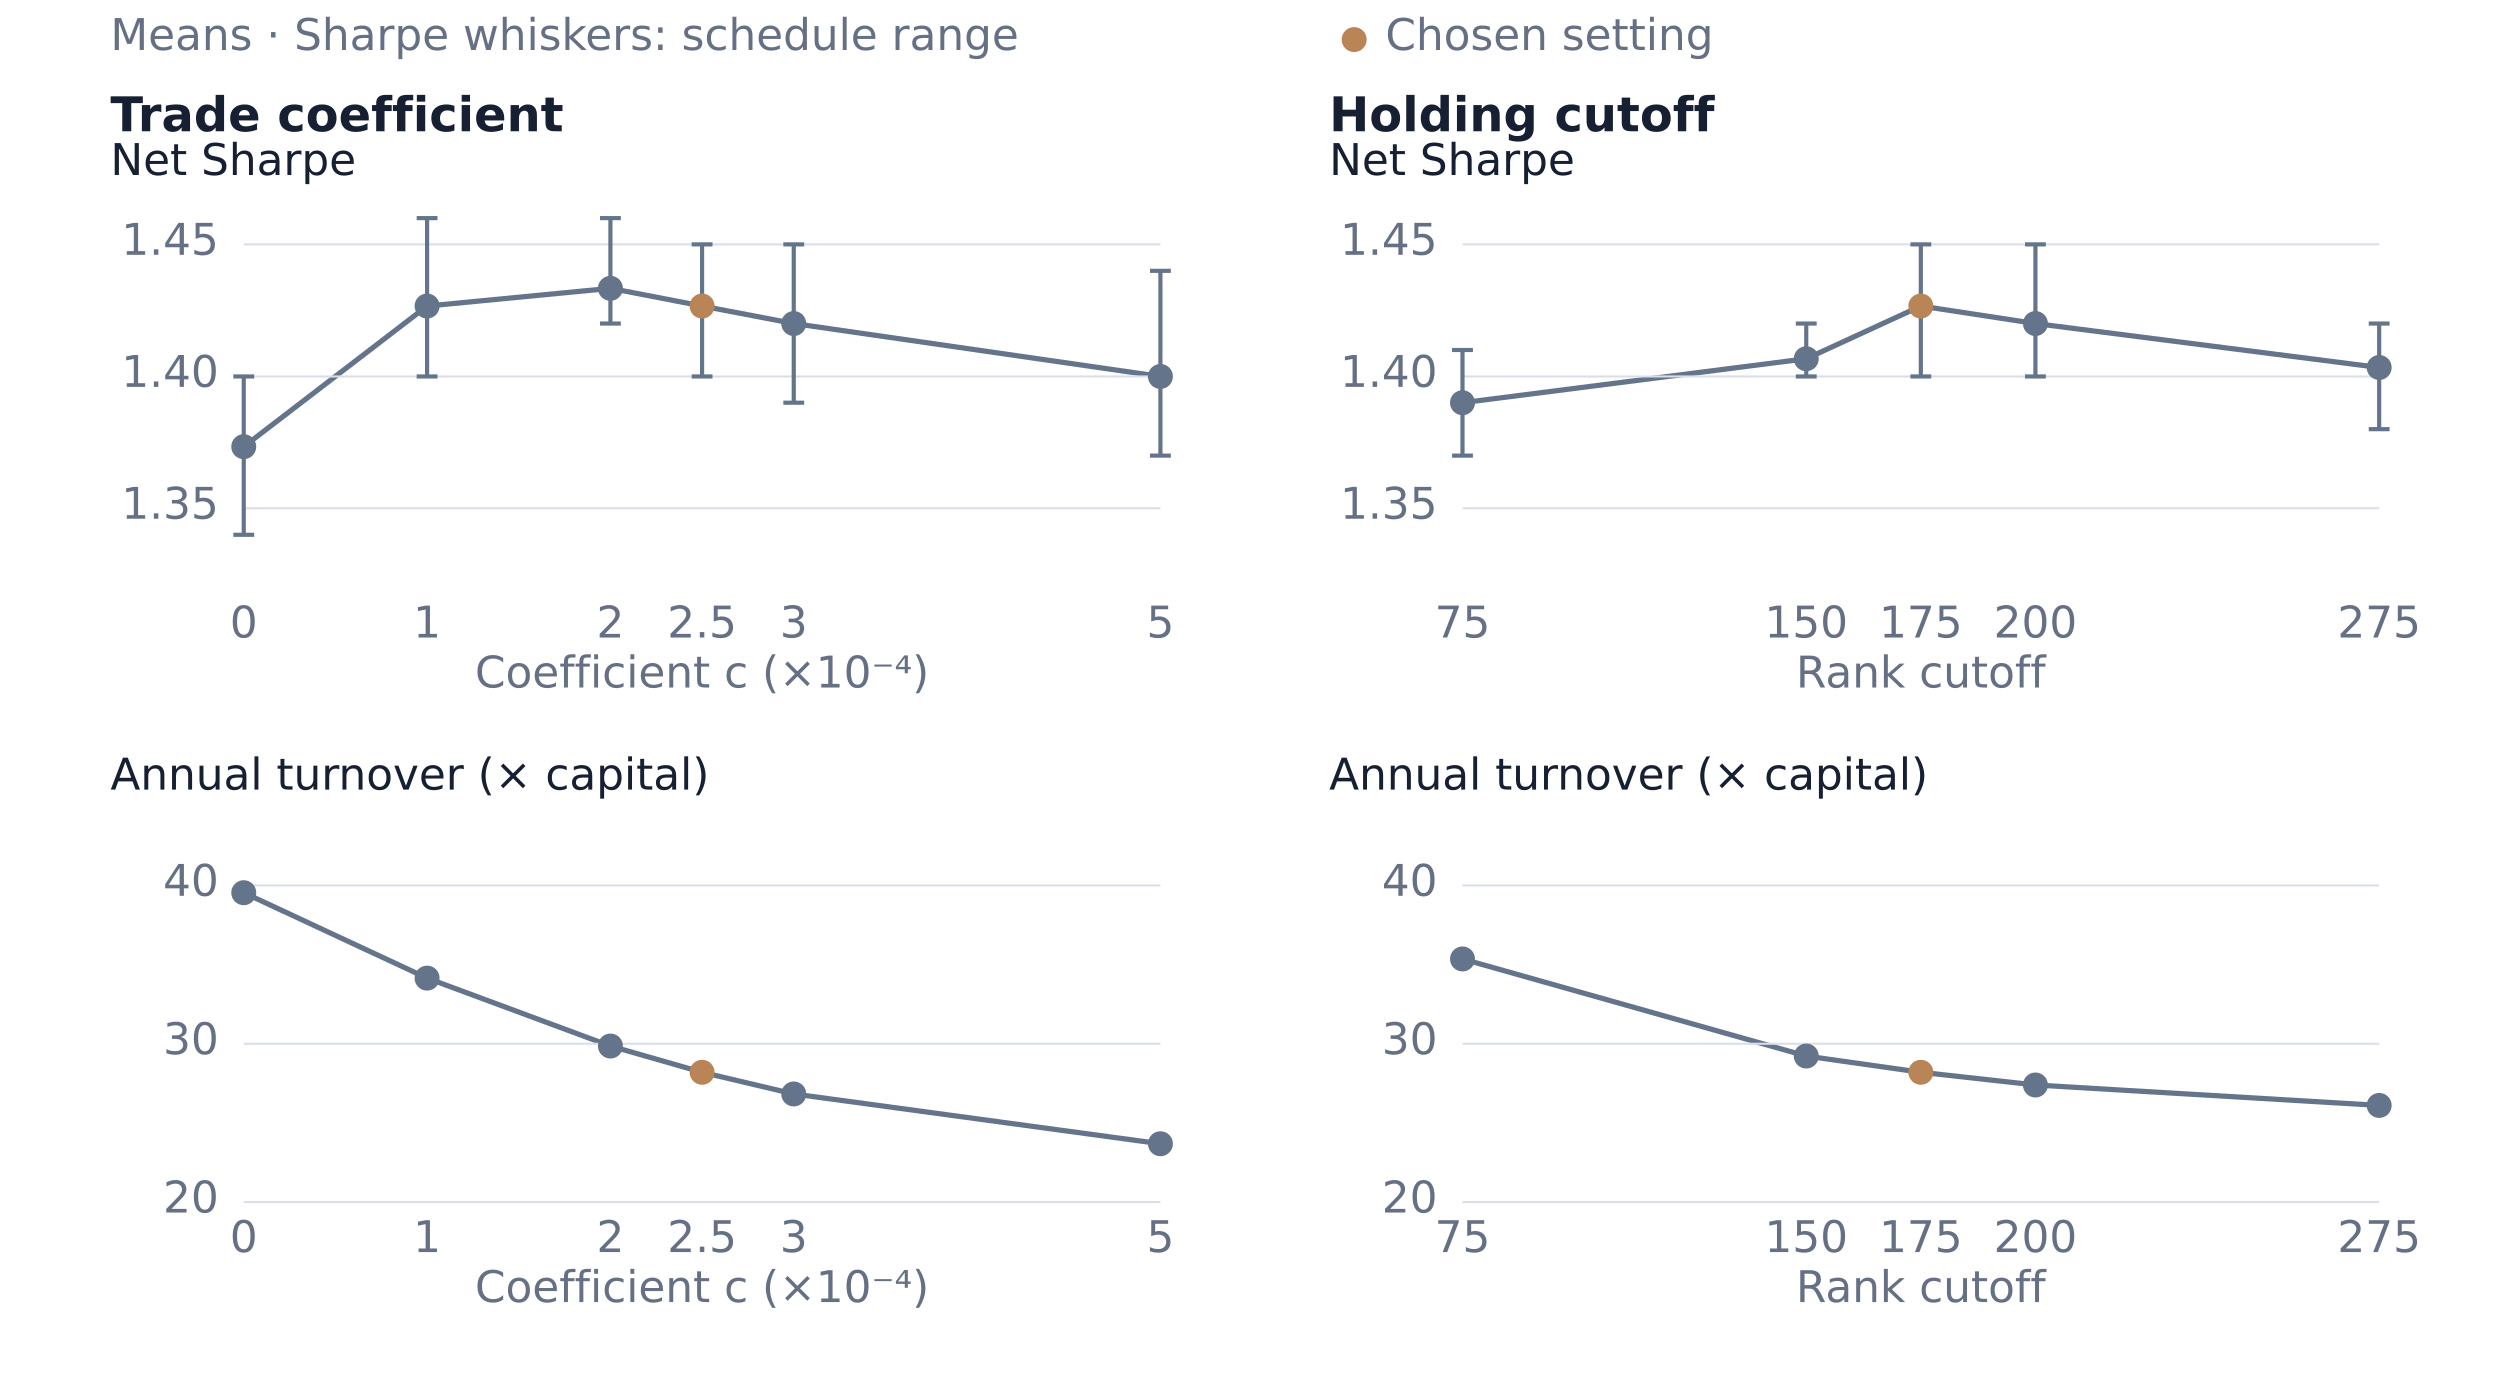
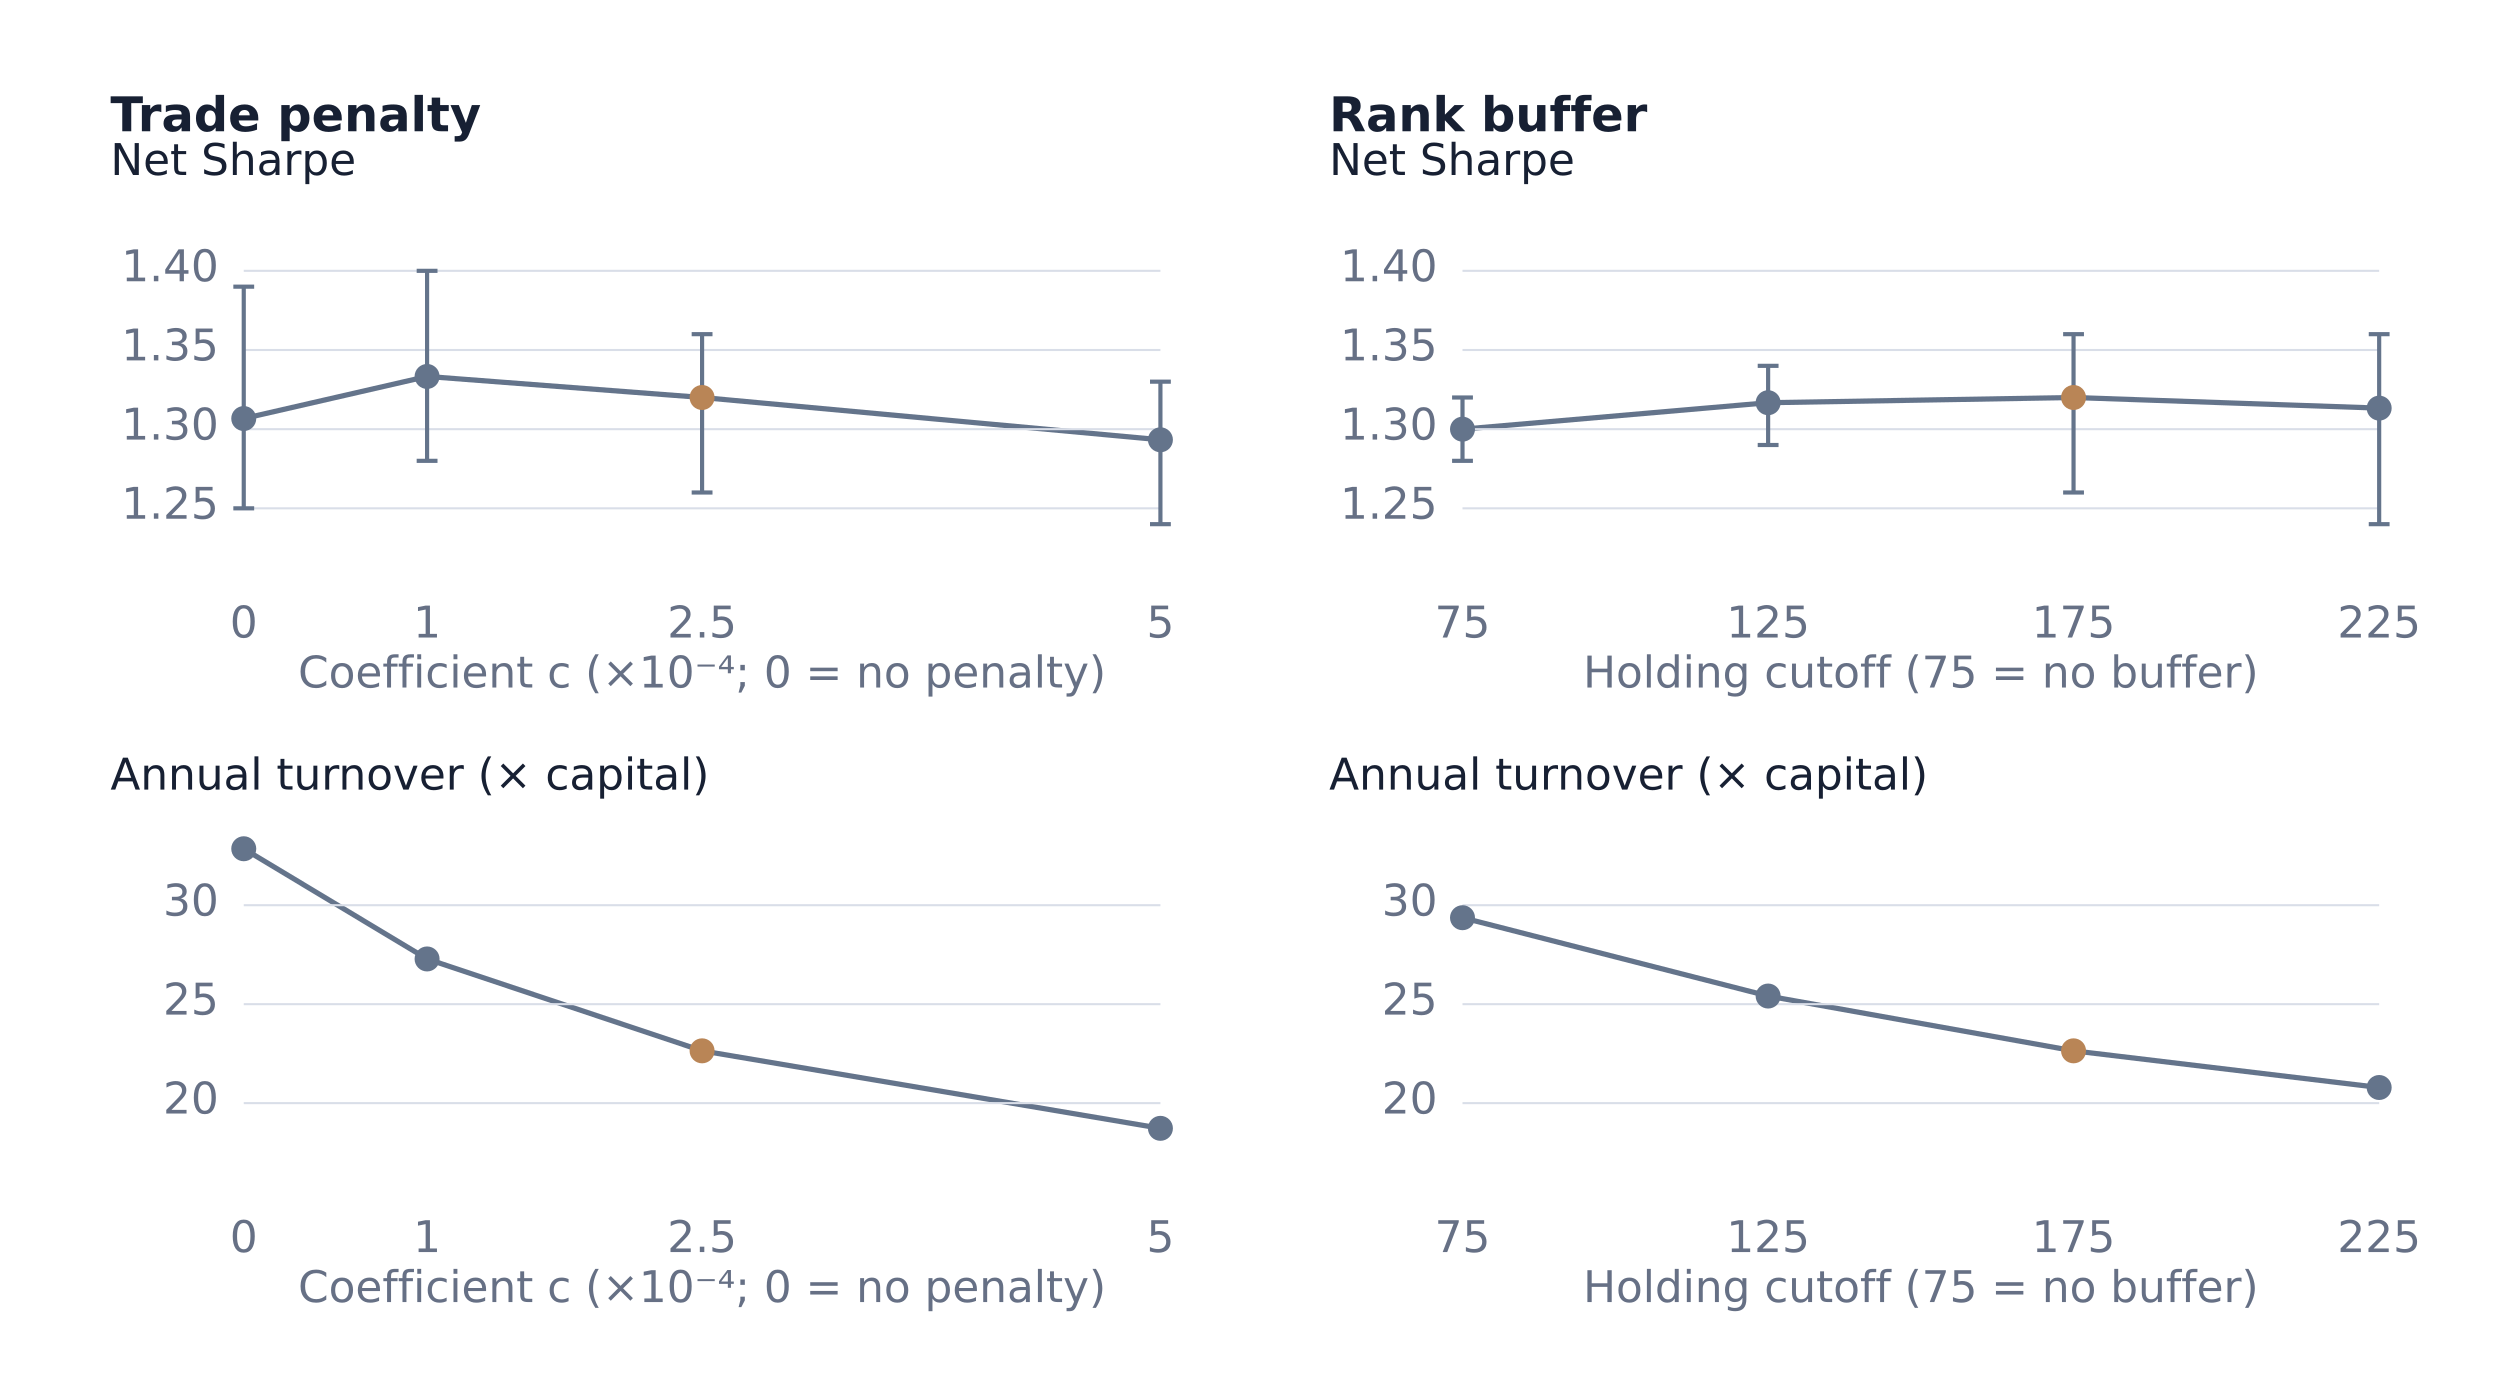
<svg xmlns="http://www.w3.org/2000/svg" width="1200" height="660" viewBox="0 0 1200 660" role="img" aria-labelledby="title desc">
  <g font-family="DejaVu Sans, sans-serif">
-     <text x="53.0" y="24.0" fill="#667085" font-size="21" font-weight="400" text-anchor="start">Means · Sharpe whiskers: schedule range</text>
-     <circle cx="650" cy="19" r="6" fill="#B98556" />
-     <text x="665.0" y="24.0" fill="#667085" font-size="21" font-weight="400" text-anchor="start">Chosen setting</text>
-     <text x="53.0" y="63.0" fill="#172033" font-size="23" font-weight="600" text-anchor="start">Trade coefficient</text>
-     <path d="M117.0,214.4 L205.0,146.9 L293.0,138.4 L337.0,146.9 L381.0,155.3 L557.0,180.7" fill="none" stroke="#64748B" stroke-width="2.5" stroke-linecap="round" stroke-linejoin="round" />
+     <text x="53.0" y="63.0" fill="#172033" font-size="23" font-weight="600" text-anchor="start">Trade penalty</text>
+     <path d="M117.0,200.9 L205.0,180.7 L337.0,190.8 L557.0,211.1" fill="none" stroke="#64748B" stroke-width="2.5" stroke-linecap="round" stroke-linejoin="round" />
    <text x="53.0" y="84.0" fill="#172033" font-size="21" font-weight="400" text-anchor="start">Net Sharpe</text>
    <line x1="117.0" y1="244.0" x2="557.0" y2="244.0" stroke="#D9DEE8" stroke-width="1" />
-     <text x="105.0" y="249.0" fill="#667085" font-size="21" font-weight="400" text-anchor="end">1.35</text>
-     <line x1="117.0" y1="180.7" x2="557.0" y2="180.7" stroke="#D9DEE8" stroke-width="1" />
-     <text x="105.0" y="185.7" fill="#667085" font-size="21" font-weight="400" text-anchor="end">1.40</text>
-     <line x1="117.0" y1="117.3" x2="557.0" y2="117.3" stroke="#D9DEE8" stroke-width="1" />
-     <text x="105.0" y="122.3" fill="#667085" font-size="21" font-weight="400" text-anchor="end">1.45</text>
-     <line x1="117.0" y1="256.7" x2="117.0" y2="180.7" stroke="#64748B" stroke-width="2" />
-     <line x1="112.0" y1="256.7" x2="122.0" y2="256.7" stroke="#64748B" stroke-width="2" />
-     <line x1="112.0" y1="180.7" x2="122.0" y2="180.7" stroke="#64748B" stroke-width="2" />
-     <circle cx="117.0" cy="214.4" r="6" fill="#64748B" />
+     <text x="105.0" y="249.0" fill="#667085" font-size="21" font-weight="400" text-anchor="end">1.25</text>
+     <line x1="117.0" y1="206.0" x2="557.0" y2="206.0" stroke="#D9DEE8" stroke-width="1" />
+     <text x="105.0" y="211.0" fill="#667085" font-size="21" font-weight="400" text-anchor="end">1.30</text>
+     <line x1="117.0" y1="168.0" x2="557.0" y2="168.0" stroke="#D9DEE8" stroke-width="1" />
+     <text x="105.0" y="173.0" fill="#667085" font-size="21" font-weight="400" text-anchor="end">1.35</text>
+     <line x1="117.0" y1="130.0" x2="557.0" y2="130.0" stroke="#D9DEE8" stroke-width="1" />
+     <text x="105.0" y="135.0" fill="#667085" font-size="21" font-weight="400" text-anchor="end">1.40</text>
+     <line x1="117.0" y1="244.0" x2="117.0" y2="137.6" stroke="#64748B" stroke-width="2" />
+     <line x1="112.0" y1="244.0" x2="122.0" y2="244.0" stroke="#64748B" stroke-width="2" />
+     <line x1="112.0" y1="137.6" x2="122.0" y2="137.6" stroke="#64748B" stroke-width="2" />
+     <circle cx="117.0" cy="200.9" r="6" fill="#64748B" />
    <text x="117.0" y="306.0" fill="#667085" font-size="21" font-weight="400" text-anchor="middle">0</text>
-     <line x1="205.0" y1="180.7" x2="205.0" y2="104.7" stroke="#64748B" stroke-width="2" />
-     <line x1="200.0" y1="180.7" x2="210.0" y2="180.7" stroke="#64748B" stroke-width="2" />
-     <line x1="200.0" y1="104.7" x2="210.0" y2="104.7" stroke="#64748B" stroke-width="2" />
-     <circle cx="205.0" cy="146.9" r="6" fill="#64748B" />
+     <line x1="205.0" y1="221.2" x2="205.0" y2="130.0" stroke="#64748B" stroke-width="2" />
+     <line x1="200.0" y1="221.2" x2="210.0" y2="221.2" stroke="#64748B" stroke-width="2" />
+     <line x1="200.0" y1="130.0" x2="210.0" y2="130.0" stroke="#64748B" stroke-width="2" />
+     <circle cx="205.0" cy="180.7" r="6" fill="#64748B" />
    <text x="205.0" y="306.0" fill="#667085" font-size="21" font-weight="400" text-anchor="middle">1</text>
-     <line x1="293.0" y1="155.3" x2="293.0" y2="104.7" stroke="#64748B" stroke-width="2" />
-     <line x1="288.0" y1="155.3" x2="298.0" y2="155.3" stroke="#64748B" stroke-width="2" />
-     <line x1="288.0" y1="104.7" x2="298.0" y2="104.7" stroke="#64748B" stroke-width="2" />
-     <circle cx="293.0" cy="138.4" r="6" fill="#64748B" />
-     <text x="293.0" y="306.0" fill="#667085" font-size="21" font-weight="400" text-anchor="middle">2</text>
-     <line x1="337.0" y1="180.7" x2="337.0" y2="117.3" stroke="#64748B" stroke-width="2" />
-     <line x1="332.0" y1="180.7" x2="342.0" y2="180.7" stroke="#64748B" stroke-width="2" />
-     <line x1="332.0" y1="117.3" x2="342.0" y2="117.3" stroke="#64748B" stroke-width="2" />
-     <circle cx="337.0" cy="146.9" r="6" fill="#B98556" />
+     <line x1="337.0" y1="236.4" x2="337.0" y2="160.4" stroke="#64748B" stroke-width="2" />
+     <line x1="332.0" y1="236.4" x2="342.0" y2="236.4" stroke="#64748B" stroke-width="2" />
+     <line x1="332.0" y1="160.4" x2="342.0" y2="160.4" stroke="#64748B" stroke-width="2" />
+     <circle cx="337.0" cy="190.8" r="6" fill="#B98556" />
    <text x="337.0" y="306.0" fill="#667085" font-size="21" font-weight="400" text-anchor="middle">2.5</text>
-     <line x1="381.0" y1="193.3" x2="381.0" y2="117.3" stroke="#64748B" stroke-width="2" />
-     <line x1="376.0" y1="193.3" x2="386.0" y2="193.3" stroke="#64748B" stroke-width="2" />
-     <line x1="376.0" y1="117.3" x2="386.0" y2="117.3" stroke="#64748B" stroke-width="2" />
-     <circle cx="381.0" cy="155.3" r="6" fill="#64748B" />
-     <text x="381.0" y="306.0" fill="#667085" font-size="21" font-weight="400" text-anchor="middle">3</text>
-     <line x1="557.0" y1="218.7" x2="557.0" y2="130.0" stroke="#64748B" stroke-width="2" />
-     <line x1="552.0" y1="218.7" x2="562.0" y2="218.7" stroke="#64748B" stroke-width="2" />
-     <line x1="552.0" y1="130.0" x2="562.0" y2="130.0" stroke="#64748B" stroke-width="2" />
-     <circle cx="557.0" cy="180.7" r="6" fill="#64748B" />
+     <line x1="557.0" y1="251.6" x2="557.0" y2="183.2" stroke="#64748B" stroke-width="2" />
+     <line x1="552.0" y1="251.6" x2="562.0" y2="251.6" stroke="#64748B" stroke-width="2" />
+     <line x1="552.0" y1="183.2" x2="562.0" y2="183.2" stroke="#64748B" stroke-width="2" />
+     <circle cx="557.0" cy="211.1" r="6" fill="#64748B" />
    <text x="557.0" y="306.0" fill="#667085" font-size="21" font-weight="400" text-anchor="middle">5</text>
-     <text x="337.0" y="330.0" fill="#667085" font-size="21" font-weight="400" text-anchor="middle">Coefficient c (×10⁻⁴)</text>
-     <text x="638.0" y="63.0" fill="#172033" font-size="23" font-weight="600" text-anchor="start">Holding cutoff</text>
-     <path d="M702.0,193.3 L867.0,172.2 L922.0,146.9 L977.0,155.3 L1142.0,176.4" fill="none" stroke="#64748B" stroke-width="2.5" stroke-linecap="round" stroke-linejoin="round" />
+     <text x="337.0" y="330.0" fill="#667085" font-size="21" font-weight="400" text-anchor="middle">Coefficient c (×10⁻⁴; 0 = no penalty)</text>
+     <text x="638.0" y="63.0" fill="#172033" font-size="23" font-weight="600" text-anchor="start">Rank buffer</text>
+     <path d="M702.0,206.0 L848.7,193.3 L995.3,190.8 L1142.0,195.9" fill="none" stroke="#64748B" stroke-width="2.5" stroke-linecap="round" stroke-linejoin="round" />
    <text x="638.0" y="84.0" fill="#172033" font-size="21" font-weight="400" text-anchor="start">Net Sharpe</text>
    <line x1="702.0" y1="244.0" x2="1142.0" y2="244.0" stroke="#D9DEE8" stroke-width="1" />
-     <text x="690.0" y="249.0" fill="#667085" font-size="21" font-weight="400" text-anchor="end">1.35</text>
-     <line x1="702.0" y1="180.7" x2="1142.0" y2="180.7" stroke="#D9DEE8" stroke-width="1" />
-     <text x="690.0" y="185.7" fill="#667085" font-size="21" font-weight="400" text-anchor="end">1.40</text>
-     <line x1="702.0" y1="117.3" x2="1142.0" y2="117.3" stroke="#D9DEE8" stroke-width="1" />
-     <text x="690.0" y="122.3" fill="#667085" font-size="21" font-weight="400" text-anchor="end">1.45</text>
-     <line x1="702.0" y1="218.7" x2="702.0" y2="168.0" stroke="#64748B" stroke-width="2" />
-     <line x1="697.0" y1="218.7" x2="707.0" y2="218.7" stroke="#64748B" stroke-width="2" />
-     <line x1="697.0" y1="168.0" x2="707.0" y2="168.0" stroke="#64748B" stroke-width="2" />
-     <circle cx="702.0" cy="193.3" r="6" fill="#64748B" />
+     <text x="690.0" y="249.0" fill="#667085" font-size="21" font-weight="400" text-anchor="end">1.25</text>
+     <line x1="702.0" y1="206.0" x2="1142.0" y2="206.0" stroke="#D9DEE8" stroke-width="1" />
+     <text x="690.0" y="211.0" fill="#667085" font-size="21" font-weight="400" text-anchor="end">1.30</text>
+     <line x1="702.0" y1="168.0" x2="1142.0" y2="168.0" stroke="#D9DEE8" stroke-width="1" />
+     <text x="690.0" y="173.0" fill="#667085" font-size="21" font-weight="400" text-anchor="end">1.35</text>
+     <line x1="702.0" y1="130.0" x2="1142.0" y2="130.0" stroke="#D9DEE8" stroke-width="1" />
+     <text x="690.0" y="135.0" fill="#667085" font-size="21" font-weight="400" text-anchor="end">1.40</text>
+     <line x1="702.0" y1="221.2" x2="702.0" y2="190.8" stroke="#64748B" stroke-width="2" />
+     <line x1="697.0" y1="221.2" x2="707.0" y2="221.2" stroke="#64748B" stroke-width="2" />
+     <line x1="697.0" y1="190.8" x2="707.0" y2="190.8" stroke="#64748B" stroke-width="2" />
+     <circle cx="702.0" cy="206.0" r="6" fill="#64748B" />
    <text x="702.0" y="306.0" fill="#667085" font-size="21" font-weight="400" text-anchor="middle">75</text>
-     <line x1="867.0" y1="180.7" x2="867.0" y2="155.3" stroke="#64748B" stroke-width="2" />
-     <line x1="862.0" y1="180.7" x2="872.0" y2="180.7" stroke="#64748B" stroke-width="2" />
-     <line x1="862.0" y1="155.3" x2="872.0" y2="155.3" stroke="#64748B" stroke-width="2" />
-     <circle cx="867.0" cy="172.2" r="6" fill="#64748B" />
-     <text x="867.0" y="306.0" fill="#667085" font-size="21" font-weight="400" text-anchor="middle">150</text>
-     <line x1="922.0" y1="180.7" x2="922.0" y2="117.3" stroke="#64748B" stroke-width="2" />
-     <line x1="917.0" y1="180.7" x2="927.0" y2="180.7" stroke="#64748B" stroke-width="2" />
-     <line x1="917.0" y1="117.3" x2="927.0" y2="117.3" stroke="#64748B" stroke-width="2" />
-     <circle cx="922.0" cy="146.9" r="6" fill="#B98556" />
-     <text x="922.0" y="306.0" fill="#667085" font-size="21" font-weight="400" text-anchor="middle">175</text>
-     <line x1="977.0" y1="180.7" x2="977.0" y2="117.3" stroke="#64748B" stroke-width="2" />
-     <line x1="972.0" y1="180.7" x2="982.0" y2="180.7" stroke="#64748B" stroke-width="2" />
-     <line x1="972.0" y1="117.3" x2="982.0" y2="117.3" stroke="#64748B" stroke-width="2" />
-     <circle cx="977.0" cy="155.3" r="6" fill="#64748B" />
-     <text x="977.0" y="306.0" fill="#667085" font-size="21" font-weight="400" text-anchor="middle">200</text>
-     <line x1="1142.0" y1="206.0" x2="1142.0" y2="155.3" stroke="#64748B" stroke-width="2" />
-     <line x1="1137.0" y1="206.0" x2="1147.0" y2="206.0" stroke="#64748B" stroke-width="2" />
-     <line x1="1137.0" y1="155.3" x2="1147.0" y2="155.3" stroke="#64748B" stroke-width="2" />
-     <circle cx="1142.0" cy="176.4" r="6" fill="#64748B" />
-     <text x="1142.0" y="306.0" fill="#667085" font-size="21" font-weight="400" text-anchor="middle">275</text>
-     <text x="922.0" y="330.0" fill="#667085" font-size="21" font-weight="400" text-anchor="middle">Rank cutoff</text>
+     <line x1="848.7" y1="213.6" x2="848.7" y2="175.6" stroke="#64748B" stroke-width="2" />
+     <line x1="843.7" y1="213.6" x2="853.7" y2="213.6" stroke="#64748B" stroke-width="2" />
+     <line x1="843.7" y1="175.6" x2="853.7" y2="175.6" stroke="#64748B" stroke-width="2" />
+     <circle cx="848.7" cy="193.3" r="6" fill="#64748B" />
+     <text x="848.7" y="306.0" fill="#667085" font-size="21" font-weight="400" text-anchor="middle">125</text>
+     <line x1="995.3" y1="236.4" x2="995.3" y2="160.4" stroke="#64748B" stroke-width="2" />
+     <line x1="990.3" y1="236.4" x2="1000.3" y2="236.4" stroke="#64748B" stroke-width="2" />
+     <line x1="990.3" y1="160.4" x2="1000.3" y2="160.4" stroke="#64748B" stroke-width="2" />
+     <circle cx="995.3" cy="190.8" r="6" fill="#B98556" />
+     <text x="995.3" y="306.0" fill="#667085" font-size="21" font-weight="400" text-anchor="middle">175</text>
+     <line x1="1142.0" y1="251.6" x2="1142.0" y2="160.4" stroke="#64748B" stroke-width="2" />
+     <line x1="1137.0" y1="251.6" x2="1147.0" y2="251.6" stroke="#64748B" stroke-width="2" />
+     <line x1="1137.0" y1="160.4" x2="1147.0" y2="160.4" stroke="#64748B" stroke-width="2" />
+     <circle cx="1142.0" cy="195.9" r="6" fill="#64748B" />
+     <text x="1142.0" y="306.0" fill="#667085" font-size="21" font-weight="400" text-anchor="middle">225</text>
+     <text x="922.0" y="330.0" fill="#667085" font-size="21" font-weight="400" text-anchor="middle">Holding cutoff (75 = no buffer)</text>
    <text x="53.0" y="379.0" fill="#172033" font-size="21" font-weight="400" text-anchor="start">Annual turnover (× capital)</text>
-     <path d="M117.0,428.5 L205.0,469.5 L293.0,502.1 L337.0,514.7 L381.0,525.1 L557.0,549.0" fill="none" stroke="#64748B" stroke-width="2.5" stroke-linecap="round" stroke-linejoin="round" />
-     <line x1="117.0" y1="577.0" x2="557.0" y2="577.0" stroke="#D9DEE8" stroke-width="1" />
-     <text x="105.0" y="582.0" fill="#667085" font-size="21" font-weight="400" text-anchor="end">20</text>
-     <line x1="117.0" y1="501.0" x2="557.0" y2="501.0" stroke="#D9DEE8" stroke-width="1" />
-     <text x="105.0" y="506.0" fill="#667085" font-size="21" font-weight="400" text-anchor="end">30</text>
-     <line x1="117.0" y1="425.0" x2="557.0" y2="425.0" stroke="#D9DEE8" stroke-width="1" />
-     <text x="105.0" y="430.0" fill="#667085" font-size="21" font-weight="400" text-anchor="end">40</text>
-     <circle cx="117.0" cy="428.5" r="6" fill="#64748B" />
+     <path d="M117.0,407.4 L205.0,460.3 L337.0,504.4 L557.0,541.6" fill="none" stroke="#64748B" stroke-width="2.5" stroke-linecap="round" stroke-linejoin="round" />
+     <line x1="117.0" y1="529.5" x2="557.0" y2="529.5" stroke="#D9DEE8" stroke-width="1" />
+     <text x="105.0" y="534.5" fill="#667085" font-size="21" font-weight="400" text-anchor="end">20</text>
+     <line x1="117.0" y1="482.0" x2="557.0" y2="482.0" stroke="#D9DEE8" stroke-width="1" />
+     <text x="105.0" y="487.0" fill="#667085" font-size="21" font-weight="400" text-anchor="end">25</text>
+     <line x1="117.0" y1="434.5" x2="557.0" y2="434.5" stroke="#D9DEE8" stroke-width="1" />
+     <text x="105.0" y="439.5" fill="#667085" font-size="21" font-weight="400" text-anchor="end">30</text>
+     <circle cx="117.0" cy="407.4" r="6" fill="#64748B" />
    <text x="117.0" y="601.0" fill="#667085" font-size="21" font-weight="400" text-anchor="middle">0</text>
-     <circle cx="205.0" cy="469.5" r="6" fill="#64748B" />
+     <circle cx="205.0" cy="460.3" r="6" fill="#64748B" />
    <text x="205.0" y="601.0" fill="#667085" font-size="21" font-weight="400" text-anchor="middle">1</text>
-     <circle cx="293.0" cy="502.1" r="6" fill="#64748B" />
-     <text x="293.0" y="601.0" fill="#667085" font-size="21" font-weight="400" text-anchor="middle">2</text>
-     <circle cx="337.0" cy="514.7" r="6" fill="#B98556" />
+     <circle cx="337.0" cy="504.4" r="6" fill="#B98556" />
    <text x="337.0" y="601.0" fill="#667085" font-size="21" font-weight="400" text-anchor="middle">2.5</text>
-     <circle cx="381.0" cy="525.1" r="6" fill="#64748B" />
-     <text x="381.0" y="601.0" fill="#667085" font-size="21" font-weight="400" text-anchor="middle">3</text>
-     <circle cx="557.0" cy="549.0" r="6" fill="#64748B" />
+     <circle cx="557.0" cy="541.6" r="6" fill="#64748B" />
    <text x="557.0" y="601.0" fill="#667085" font-size="21" font-weight="400" text-anchor="middle">5</text>
-     <text x="337.0" y="625.0" fill="#667085" font-size="21" font-weight="400" text-anchor="middle">Coefficient c (×10⁻⁴)</text>
+     <text x="337.0" y="625.0" fill="#667085" font-size="21" font-weight="400" text-anchor="middle">Coefficient c (×10⁻⁴; 0 = no penalty)</text>
    <text x="638.0" y="379.0" fill="#172033" font-size="21" font-weight="400" text-anchor="start">Annual turnover (× capital)</text>
-     <path d="M702.0,460.3 L867.0,506.9 L922.0,514.7 L977.0,520.8 L1142.0,530.6" fill="none" stroke="#64748B" stroke-width="2.5" stroke-linecap="round" stroke-linejoin="round" />
-     <line x1="702.0" y1="577.0" x2="1142.0" y2="577.0" stroke="#D9DEE8" stroke-width="1" />
-     <text x="690.0" y="582.0" fill="#667085" font-size="21" font-weight="400" text-anchor="end">20</text>
-     <line x1="702.0" y1="501.0" x2="1142.0" y2="501.0" stroke="#D9DEE8" stroke-width="1" />
-     <text x="690.0" y="506.0" fill="#667085" font-size="21" font-weight="400" text-anchor="end">30</text>
-     <line x1="702.0" y1="425.0" x2="1142.0" y2="425.0" stroke="#D9DEE8" stroke-width="1" />
-     <text x="690.0" y="430.0" fill="#667085" font-size="21" font-weight="400" text-anchor="end">40</text>
-     <circle cx="702.0" cy="460.3" r="6" fill="#64748B" />
+     <path d="M702.0,440.5 L848.7,478.1 L995.3,504.4 L1142.0,522.0" fill="none" stroke="#64748B" stroke-width="2.5" stroke-linecap="round" stroke-linejoin="round" />
+     <line x1="702.0" y1="529.5" x2="1142.0" y2="529.5" stroke="#D9DEE8" stroke-width="1" />
+     <text x="690.0" y="534.5" fill="#667085" font-size="21" font-weight="400" text-anchor="end">20</text>
+     <line x1="702.0" y1="482.0" x2="1142.0" y2="482.0" stroke="#D9DEE8" stroke-width="1" />
+     <text x="690.0" y="487.0" fill="#667085" font-size="21" font-weight="400" text-anchor="end">25</text>
+     <line x1="702.0" y1="434.5" x2="1142.0" y2="434.5" stroke="#D9DEE8" stroke-width="1" />
+     <text x="690.0" y="439.5" fill="#667085" font-size="21" font-weight="400" text-anchor="end">30</text>
+     <circle cx="702.0" cy="440.5" r="6" fill="#64748B" />
    <text x="702.0" y="601.0" fill="#667085" font-size="21" font-weight="400" text-anchor="middle">75</text>
-     <circle cx="867.0" cy="506.9" r="6" fill="#64748B" />
-     <text x="867.0" y="601.0" fill="#667085" font-size="21" font-weight="400" text-anchor="middle">150</text>
-     <circle cx="922.0" cy="514.7" r="6" fill="#B98556" />
-     <text x="922.0" y="601.0" fill="#667085" font-size="21" font-weight="400" text-anchor="middle">175</text>
-     <circle cx="977.0" cy="520.8" r="6" fill="#64748B" />
-     <text x="977.0" y="601.0" fill="#667085" font-size="21" font-weight="400" text-anchor="middle">200</text>
-     <circle cx="1142.0" cy="530.6" r="6" fill="#64748B" />
-     <text x="1142.0" y="601.0" fill="#667085" font-size="21" font-weight="400" text-anchor="middle">275</text>
-     <text x="922.0" y="625.0" fill="#667085" font-size="21" font-weight="400" text-anchor="middle">Rank cutoff</text>
+     <circle cx="848.7" cy="478.1" r="6" fill="#64748B" />
+     <text x="848.7" y="601.0" fill="#667085" font-size="21" font-weight="400" text-anchor="middle">125</text>
+     <circle cx="995.3" cy="504.4" r="6" fill="#B98556" />
+     <text x="995.3" y="601.0" fill="#667085" font-size="21" font-weight="400" text-anchor="middle">175</text>
+     <circle cx="1142.0" cy="522.0" r="6" fill="#64748B" />
+     <text x="1142.0" y="601.0" fill="#667085" font-size="21" font-weight="400" text-anchor="middle">225</text>
+     <text x="922.0" y="625.0" fill="#667085" font-size="21" font-weight="400" text-anchor="middle">Holding cutoff (75 = no buffer)</text>
  </g>
</svg>
